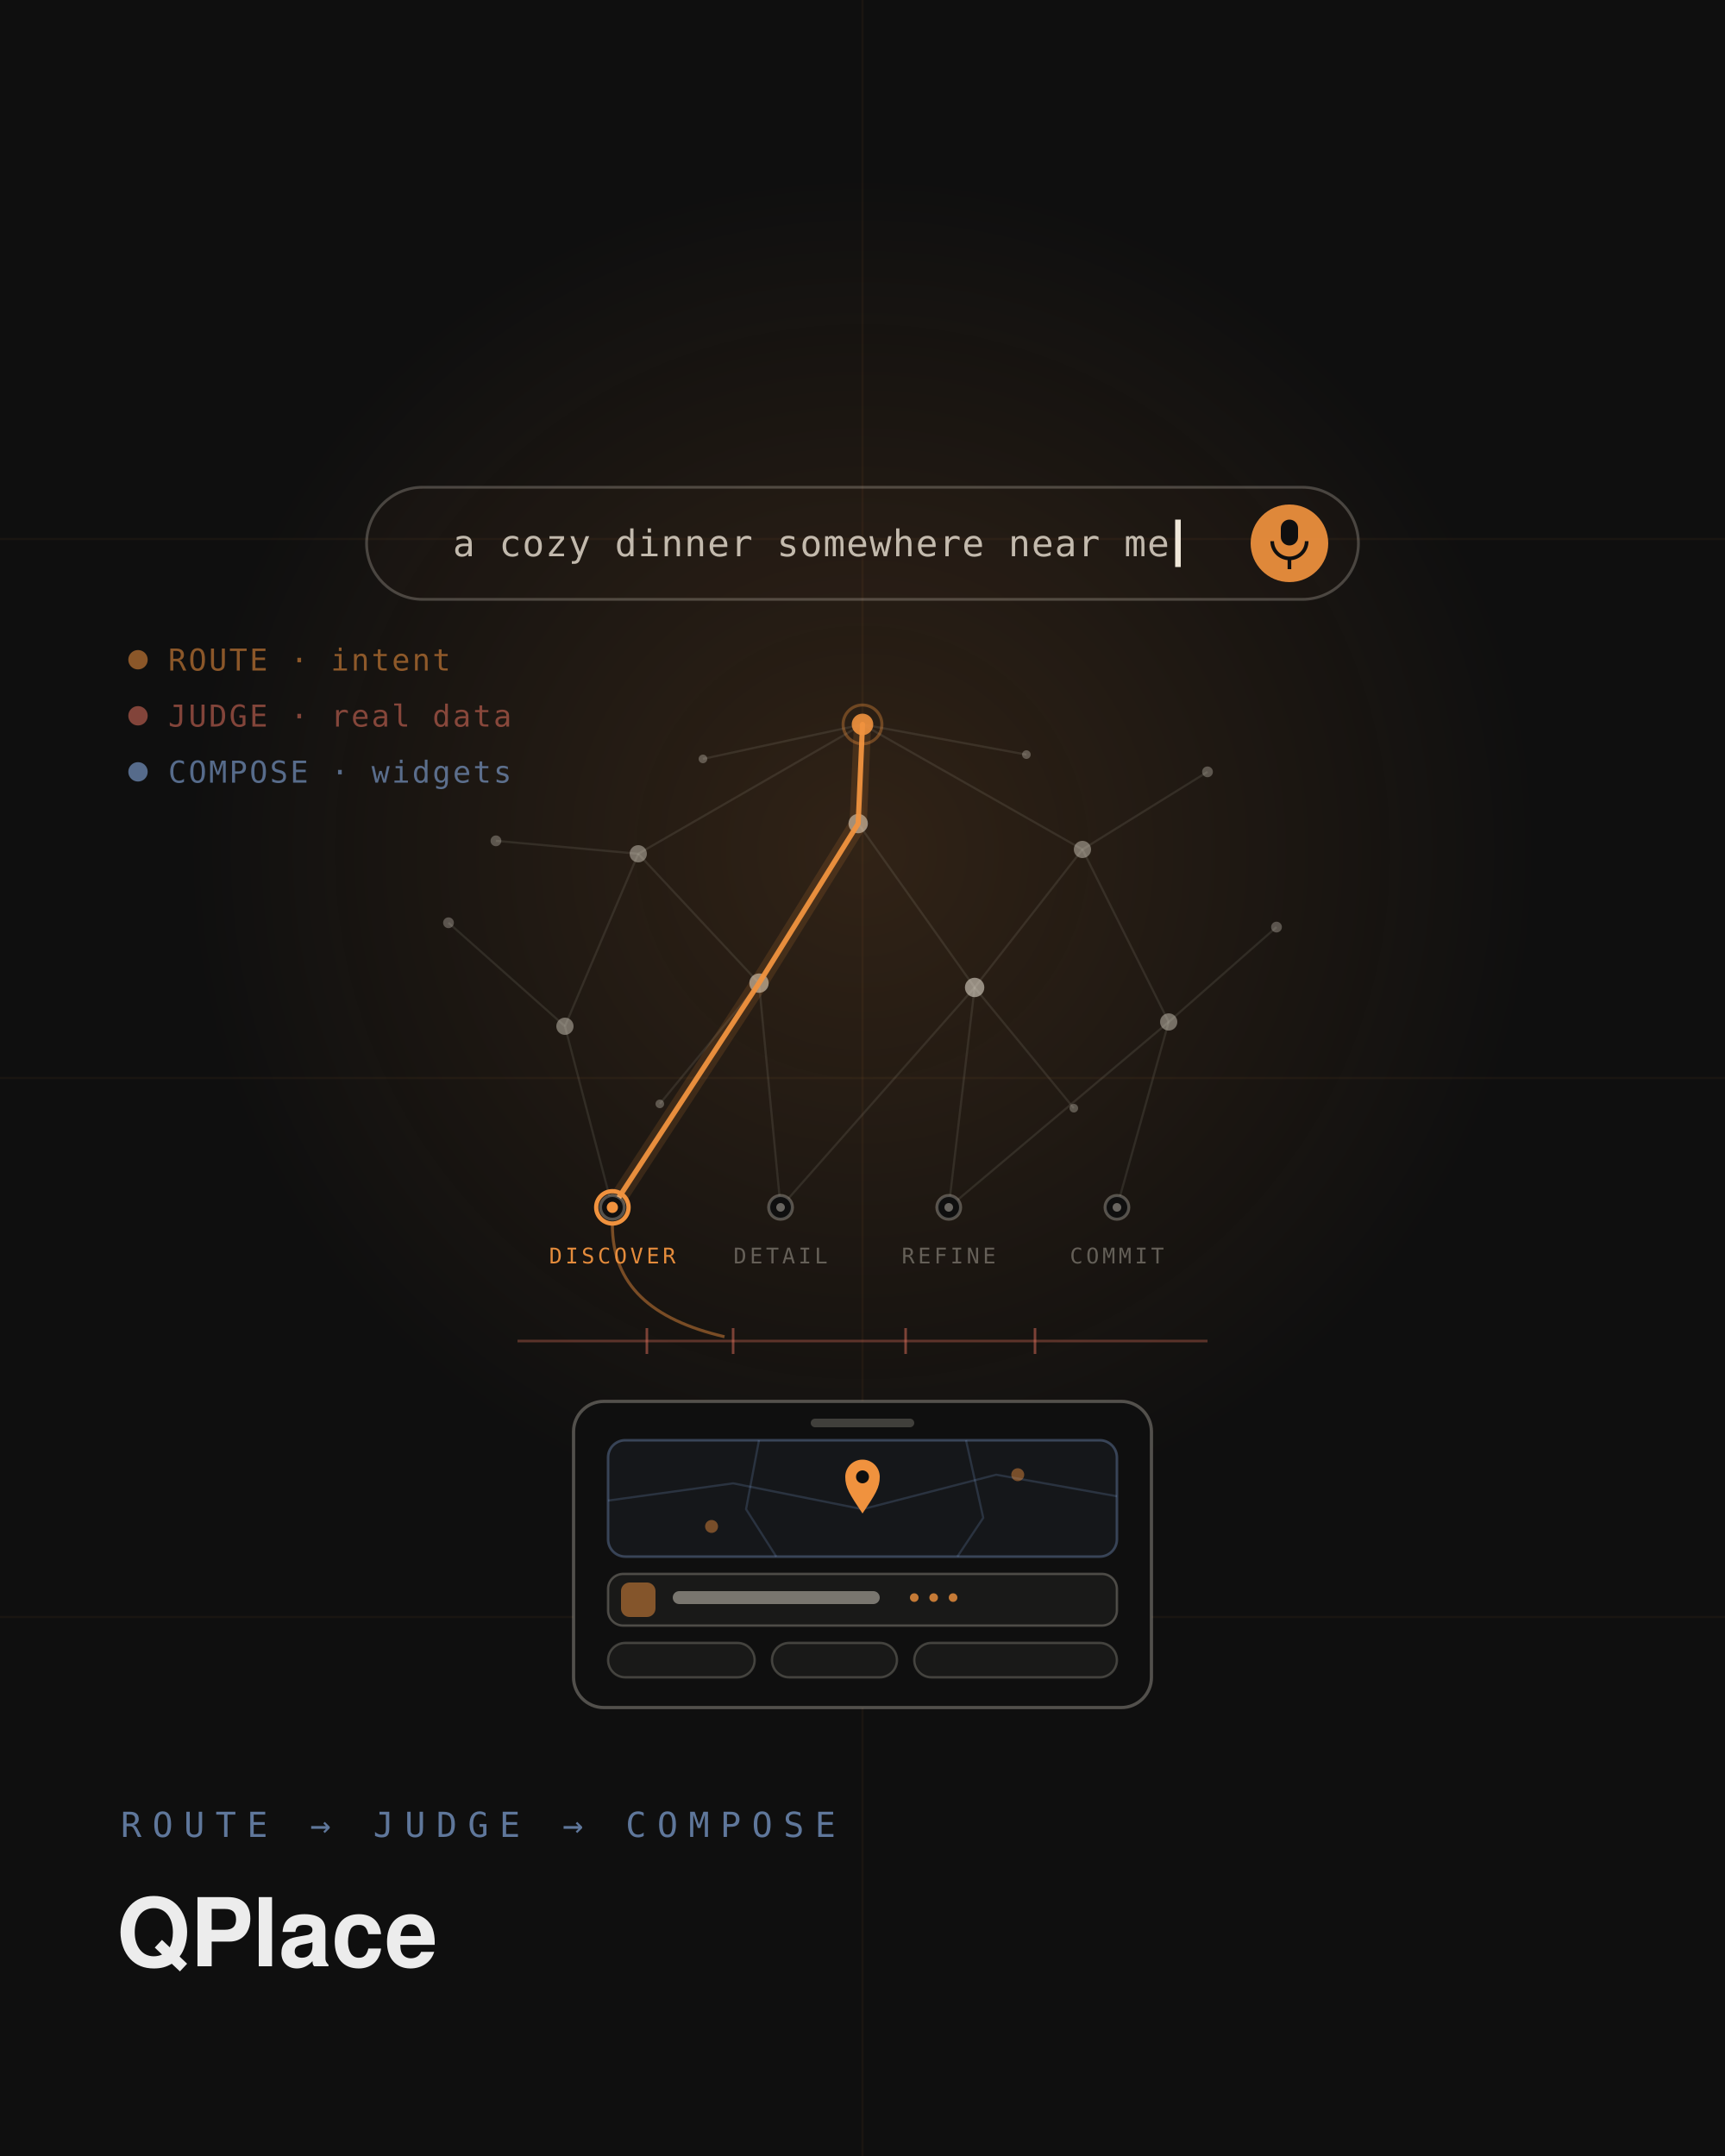
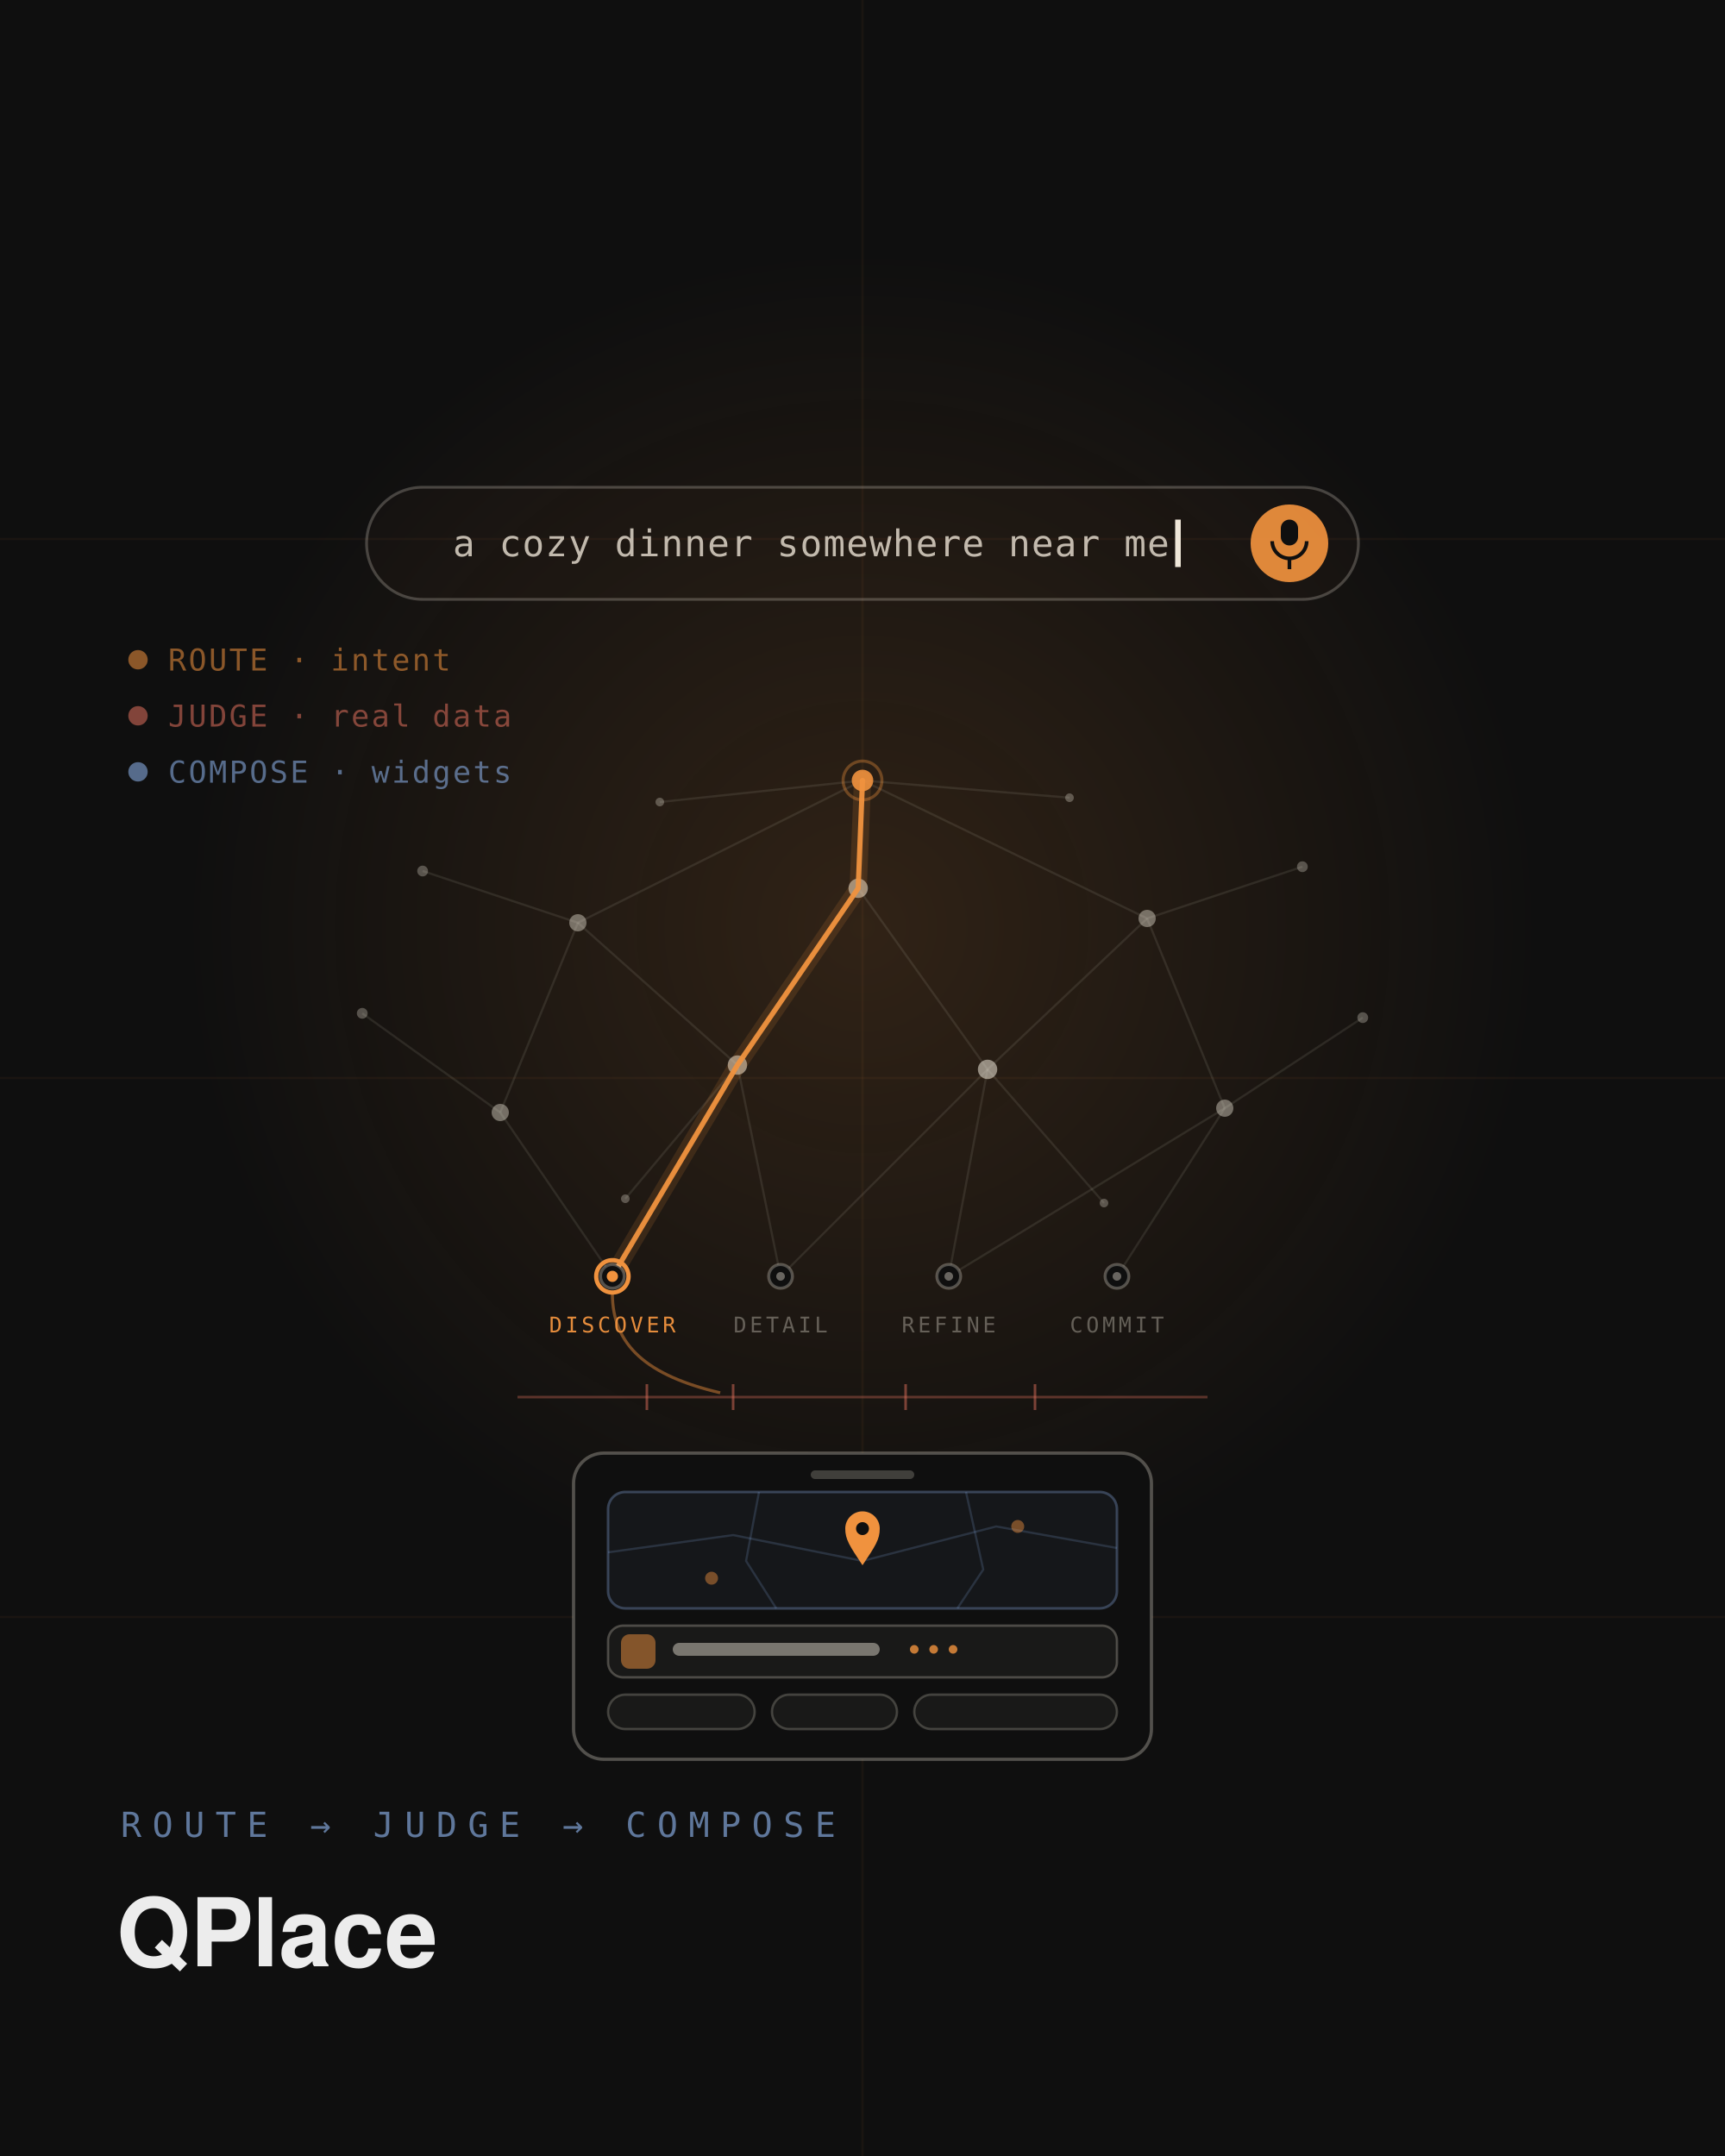
<svg xmlns="http://www.w3.org/2000/svg" viewBox="0 0 800 1000" width="800" height="1000">
  <defs>
-     <radialGradient id="qpGlow" cx="50%" cy="44%" r="60%">
+     <radialGradient id="qpGlow" cx="50%" cy="46%" r="60%">
      <stop offset="0" stop-color="#F0923E" stop-opacity="0.15" />
      <stop offset="0.7" stop-color="#F0923E" stop-opacity="0" />
    </radialGradient>
  </defs>
  <rect width="800" height="1000" fill="#0f0f0f" />
-   <circle cx="400" cy="440" r="370" fill="url(#qpGlow)" />
+   <circle cx="400" cy="460" r="370" fill="url(#qpGlow)" />
  <g stroke="#F0923E" stroke-opacity="0.05" stroke-width="1">
    <line x1="0" y1="250" x2="800" y2="250" />
    <line x1="0" y1="500" x2="800" y2="500" />
    <line x1="0" y1="750" x2="800" y2="750" />
    <line x1="400" y1="0" x2="400" y2="1000" />
  </g>
  <g opacity="0.55">
    <circle cx="64" cy="306" r="4.5" fill="#F0923E" />
    <text x="78" y="311" fill="#F0923E" font-family="monospace" font-size="14" letter-spacing="1">ROUTE · intent</text>
    <circle cx="64" cy="332" r="4.5" fill="#E0705C" />
    <text x="78" y="337" fill="#E0705C" font-family="monospace" font-size="14" letter-spacing="1">JUDGE · real data</text>
    <circle cx="64" cy="358" r="4.5" fill="#8FB6F0" />
    <text x="78" y="363" fill="#8FB6F0" font-family="monospace" font-size="14" letter-spacing="1">COMPOSE · widgets</text>
  </g>
  <rect x="170" y="226" width="460" height="52" rx="26" fill="#F0923E" fill-opacity="0.02" stroke="#EFE7D9" stroke-opacity="0.24" stroke-width="1.3" />
  <text x="210" y="258" fill="#EFE7D9" fill-opacity="0.78" font-family="monospace" font-size="17" letter-spacing="0.5" textLength="331">a cozy dinner somewhere near me</text>
  <rect x="545" y="241" width="2.6" height="22" fill="#EFE7D9" />
  <circle cx="598" cy="252" r="18" fill="#F0923E" fill-opacity="0.92" />
  <rect x="594" y="241" width="8" height="12" rx="4" fill="#0f0f0f" />
  <path d="M590 251 a8 8 0 0 0 16 0 M598 259 L598 264" fill="none" stroke="#0f0f0f" stroke-width="1.7" />
  <g stroke="#EFE7D9" stroke-opacity="0.1" stroke-width="1">
-     <line x1="400" y1="336" x2="296" y2="396" />
-     <line x1="400" y1="336" x2="398" y2="382" />
-     <line x1="400" y1="336" x2="502" y2="394" />
-     <line x1="400" y1="336" x2="326" y2="352" />
-     <line x1="400" y1="336" x2="476" y2="350" />
-     <line x1="296" y1="396" x2="230" y2="390" />
-     <line x1="502" y1="394" x2="560" y2="358" />
-     <line x1="296" y1="396" x2="262" y2="476" />
-     <line x1="296" y1="396" x2="352" y2="456" />
-     <line x1="398" y1="382" x2="352" y2="456" />
-     <line x1="398" y1="382" x2="452" y2="458" />
-     <line x1="502" y1="394" x2="452" y2="458" />
-     <line x1="502" y1="394" x2="542" y2="474" />
-     <line x1="262" y1="476" x2="208" y2="428" />
-     <line x1="542" y1="474" x2="592" y2="430" />
-     <line x1="352" y1="456" x2="306" y2="512" />
-     <line x1="452" y1="458" x2="498" y2="514" />
-     <line x1="262" y1="476" x2="284" y2="560" />
-     <line x1="352" y1="456" x2="284" y2="560" />
-     <line x1="352" y1="456" x2="362" y2="560" />
-     <line x1="452" y1="458" x2="362" y2="560" />
-     <line x1="452" y1="458" x2="440" y2="560" />
-     <line x1="542" y1="474" x2="440" y2="560" />
-     <line x1="542" y1="474" x2="518" y2="560" />
+     <line x1="400" y1="362" x2="268" y2="428" />
+     <line x1="400" y1="362" x2="398" y2="412" />
+     <line x1="400" y1="362" x2="532" y2="426" />
+     <line x1="400" y1="362" x2="306" y2="372" />
+     <line x1="400" y1="362" x2="496" y2="370" />
+     <line x1="268" y1="428" x2="196" y2="404" />
+     <line x1="532" y1="426" x2="604" y2="402" />
+     <line x1="268" y1="428" x2="232" y2="516" />
+     <line x1="268" y1="428" x2="342" y2="494" />
+     <line x1="398" y1="412" x2="342" y2="494" />
+     <line x1="398" y1="412" x2="458" y2="496" />
+     <line x1="532" y1="426" x2="458" y2="496" />
+     <line x1="532" y1="426" x2="568" y2="514" />
+     <line x1="232" y1="516" x2="168" y2="470" />
+     <line x1="568" y1="514" x2="632" y2="472" />
+     <line x1="342" y1="494" x2="290" y2="556" />
+     <line x1="458" y1="496" x2="512" y2="558" />
+     <line x1="232" y1="516" x2="284" y2="592" />
+     <line x1="342" y1="494" x2="284" y2="592" />
+     <line x1="342" y1="494" x2="362" y2="592" />
+     <line x1="458" y1="496" x2="362" y2="592" />
+     <line x1="458" y1="496" x2="440" y2="592" />
+     <line x1="568" y1="514" x2="440" y2="592" />
+     <line x1="568" y1="514" x2="518" y2="592" />
  </g>
  <g fill="#EFE7D9" fill-opacity="0.3">
-     <circle cx="230" cy="390" r="2.5" />
-     <circle cx="560" cy="358" r="2.5" />
-     <circle cx="326" cy="352" r="2" />
-     <circle cx="476" cy="350" r="2" />
-     <circle cx="208" cy="428" r="2.5" />
-     <circle cx="592" cy="430" r="2.5" />
-     <circle cx="306" cy="512" r="2" />
-     <circle cx="498" cy="514" r="2" />
+     <circle cx="196" cy="404" r="2.5" />
+     <circle cx="604" cy="402" r="2.5" />
+     <circle cx="306" cy="372" r="2" />
+     <circle cx="496" cy="370" r="2" />
+     <circle cx="168" cy="470" r="2.5" />
+     <circle cx="632" cy="472" r="2.5" />
+     <circle cx="290" cy="556" r="2" />
+     <circle cx="512" cy="558" r="2" />
  </g>
  <g fill="#EFE7D9" fill-opacity="0.42">
-     <circle cx="296" cy="396" r="4" />
-     <circle cx="502" cy="394" r="4" />
-     <circle cx="262" cy="476" r="4" />
-     <circle cx="542" cy="474" r="4" />
+     <circle cx="268" cy="428" r="4" />
+     <circle cx="532" cy="426" r="4" />
+     <circle cx="232" cy="516" r="4" />
+     <circle cx="568" cy="514" r="4" />
  </g>
  <g fill="#EFE7D9" fill-opacity="0.55">
-     <circle cx="398" cy="382" r="4.5" />
-     <circle cx="352" cy="456" r="4.5" />
-     <circle cx="452" cy="458" r="4.5" />
+     <circle cx="398" cy="412" r="4.5" />
+     <circle cx="342" cy="494" r="4.5" />
+     <circle cx="458" cy="496" r="4.5" />
  </g>
-   <circle cx="400" cy="336" r="9" fill="none" stroke="#F0923E" stroke-opacity="0.35" stroke-width="1.4" />
-   <circle cx="400" cy="336" r="5" fill="#F0923E" fill-opacity="0.9" />
-   <path d="M400,336 L398,382 L352,456 L284,560" fill="none" stroke="#F0923E" stroke-opacity="0.14" stroke-width="8" stroke-linecap="round" />
-   <path d="M400,336 L398,382 L352,456 L284,560" fill="none" stroke="#F0923E" stroke-opacity="0.95" stroke-width="2.4" stroke-linecap="round" />
+   <circle cx="400" cy="362" r="9" fill="none" stroke="#F0923E" stroke-opacity="0.35" stroke-width="1.4" />
+   <circle cx="400" cy="362" r="5" fill="#F0923E" fill-opacity="0.9" />
+   <path d="M400,362 L398,412 L342,494 L284,592" fill="none" stroke="#F0923E" stroke-opacity="0.14" stroke-width="8" stroke-linecap="round" />
+   <path d="M400,362 L398,412 L342,494 L284,592" fill="none" stroke="#F0923E" stroke-opacity="0.95" stroke-width="2.4" stroke-linecap="round" />
  <g fill="#0f0f0f" stroke="#EFE7D9" stroke-opacity="0.3" stroke-width="1.4">
-     <circle cx="284" cy="560" r="5.5" />
-     <circle cx="362" cy="560" r="5.5" />
-     <circle cx="440" cy="560" r="5.5" />
-     <circle cx="518" cy="560" r="5.5" />
+     <circle cx="284" cy="592" r="5.5" />
+     <circle cx="362" cy="592" r="5.5" />
+     <circle cx="440" cy="592" r="5.5" />
+     <circle cx="518" cy="592" r="5.5" />
  </g>
  <g fill="#EFE7D9" fill-opacity="0.4">
-     <circle cx="284" cy="560" r="2" />
-     <circle cx="362" cy="560" r="2" />
-     <circle cx="440" cy="560" r="2" />
-     <circle cx="518" cy="560" r="2" />
+     <circle cx="284" cy="592" r="2" />
+     <circle cx="362" cy="592" r="2" />
+     <circle cx="440" cy="592" r="2" />
+     <circle cx="518" cy="592" r="2" />
  </g>
  <g fill="#EFE7D9" fill-opacity="0.35" font-family="monospace" font-size="10" letter-spacing="1.5" text-anchor="middle">
-     <text x="362" y="586">DETAIL</text>
-     <text x="440" y="586">REFINE</text>
-     <text x="518" y="586">COMMIT</text>
+     <text x="362" y="618">DETAIL</text>
+     <text x="440" y="618">REFINE</text>
+     <text x="518" y="618">COMMIT</text>
  </g>
-   <circle cx="284" cy="560" r="7.5" fill="none" stroke="#F0923E" stroke-width="2" />
-   <circle cx="284" cy="560" r="2.6" fill="#F0923E" />
-   <text x="284" y="586" fill="#F0923E" fill-opacity="0.95" font-family="monospace" font-size="10" letter-spacing="1.5" text-anchor="middle">DISCOVER</text>
-   <path d="M284,568 C284,596 302,612 336,620" fill="none" stroke="#F0923E" stroke-opacity="0.45" stroke-width="1.4" />
-   <line x1="240" y1="622" x2="560" y2="622" stroke="#E0705C" stroke-opacity="0.35" stroke-width="1.2" />
+   <circle cx="284" cy="592" r="7.5" fill="none" stroke="#F0923E" stroke-width="2" />
+   <circle cx="284" cy="592" r="2.6" fill="#F0923E" />
+   <text x="284" y="618" fill="#F0923E" fill-opacity="0.95" font-family="monospace" font-size="10" letter-spacing="1.5" text-anchor="middle">DISCOVER</text>
+   <path d="M284,600 C284,624 300,638 334,646" fill="none" stroke="#F0923E" stroke-opacity="0.45" stroke-width="1.4" />
+   <line x1="240" y1="648" x2="560" y2="648" stroke="#E0705C" stroke-opacity="0.35" stroke-width="1.2" />
  <g stroke="#E0705C" stroke-opacity="0.5" stroke-width="1.2">
-     <line x1="300" y1="616" x2="300" y2="628" />
-     <line x1="340" y1="616" x2="340" y2="628" />
-     <line x1="420" y1="616" x2="420" y2="628" />
-     <line x1="480" y1="616" x2="480" y2="628" />
+     <line x1="300" y1="642" x2="300" y2="654" />
+     <line x1="340" y1="642" x2="340" y2="654" />
+     <line x1="420" y1="642" x2="420" y2="654" />
+     <line x1="480" y1="642" x2="480" y2="654" />
  </g>
-   <rect x="266" y="650" width="268" height="142" rx="14" fill="#0f0f0f" stroke="#EFE7D9" stroke-opacity="0.3" stroke-width="1.5" />
-   <rect x="376" y="658" width="48" height="4" rx="2" fill="#EFE7D9" fill-opacity="0.22" />
-   <rect x="282" y="668" width="236" height="54" rx="8" fill="#8FB6F0" fill-opacity="0.05" stroke="#8FB6F0" stroke-opacity="0.3" stroke-width="1.2" />
+   <rect x="266" y="674" width="268" height="142" rx="14" fill="#0f0f0f" stroke="#EFE7D9" stroke-opacity="0.3" stroke-width="1.5" />
+   <rect x="376" y="682" width="48" height="4" rx="2" fill="#EFE7D9" fill-opacity="0.22" />
+   <rect x="282" y="692" width="236" height="54" rx="8" fill="#8FB6F0" fill-opacity="0.05" stroke="#8FB6F0" stroke-opacity="0.3" stroke-width="1.2" />
  <g fill="none" stroke="#8FB6F0" stroke-opacity="0.18" stroke-width="1">
-     <path d="M282,696 L340,688 L400,700 L462,684 L518,694" />
-     <path d="M352,668 L346,700 L360,722" />
-     <path d="M448,668 L456,704 L444,722" />
+     <path d="M282,720 L340,712 L400,724 L462,708 L518,718" />
+     <path d="M352,692 L346,724 L360,746" />
+     <path d="M448,692 L456,728 L444,746" />
  </g>
  <g fill="#F0923E" fill-opacity="0.45">
-     <circle cx="330" cy="708" r="3" />
-     <circle cx="472" cy="684" r="3" />
+     <circle cx="330" cy="732" r="3" />
+     <circle cx="472" cy="708" r="3" />
  </g>
-   <path d="M400 702 C 394 693, 392 690, 392 685 A8 8 0 1 1 408 685 C 408 690, 406 693, 400 702 Z" fill="#F0923E" />
-   <circle cx="400" cy="685" r="3" fill="#0f0f0f" />
-   <rect x="282" y="730" width="236" height="24" rx="7" fill="#EFE7D9" fill-opacity="0.05" stroke="#EFE7D9" stroke-opacity="0.26" stroke-width="1.1" />
-   <rect x="288" y="734" width="16" height="16" rx="4" fill="#F0923E" fill-opacity="0.5" />
-   <rect x="312" y="738" width="96" height="6" rx="3" fill="#EFE7D9" fill-opacity="0.45" />
+   <path d="M400 726 C 394 717, 392 714, 392 709 A8 8 0 1 1 408 709 C 408 714, 406 717, 400 726 Z" fill="#F0923E" />
+   <circle cx="400" cy="709" r="3" fill="#0f0f0f" />
+   <rect x="282" y="754" width="236" height="24" rx="7" fill="#EFE7D9" fill-opacity="0.05" stroke="#EFE7D9" stroke-opacity="0.26" stroke-width="1.1" />
+   <rect x="288" y="758" width="16" height="16" rx="4" fill="#F0923E" fill-opacity="0.5" />
+   <rect x="312" y="762" width="96" height="6" rx="3" fill="#EFE7D9" fill-opacity="0.45" />
  <g fill="#F0923E" fill-opacity="0.8">
-     <circle cx="424" cy="741" r="2" />
-     <circle cx="433" cy="741" r="2" />
-     <circle cx="442" cy="741" r="2" />
+     <circle cx="424" cy="765" r="2" />
+     <circle cx="433" cy="765" r="2" />
+     <circle cx="442" cy="765" r="2" />
  </g>
  <g fill="#EFE7D9" fill-opacity="0.05" stroke="#EFE7D9" stroke-opacity="0.22" stroke-width="1.1">
-     <rect x="282" y="762" width="68" height="16" rx="8" />
-     <rect x="358" y="762" width="58" height="16" rx="8" />
-     <rect x="424" y="762" width="94" height="16" rx="8" />
+     <rect x="282" y="786" width="68" height="16" rx="8" />
+     <rect x="358" y="786" width="58" height="16" rx="8" />
+     <rect x="424" y="786" width="94" height="16" rx="8" />
  </g>
  <text x="56" y="852" fill="#8FB6F0" fill-opacity="0.62" font-family="monospace" font-size="16" letter-spacing="5">ROUTE → JUDGE → COMPOSE</text>
  <text x="54" y="912" fill="#ffffff" fill-opacity="0.92" font-family="Helvetica, Arial, sans-serif" font-weight="700" font-size="44">QPlace</text>
</svg>
